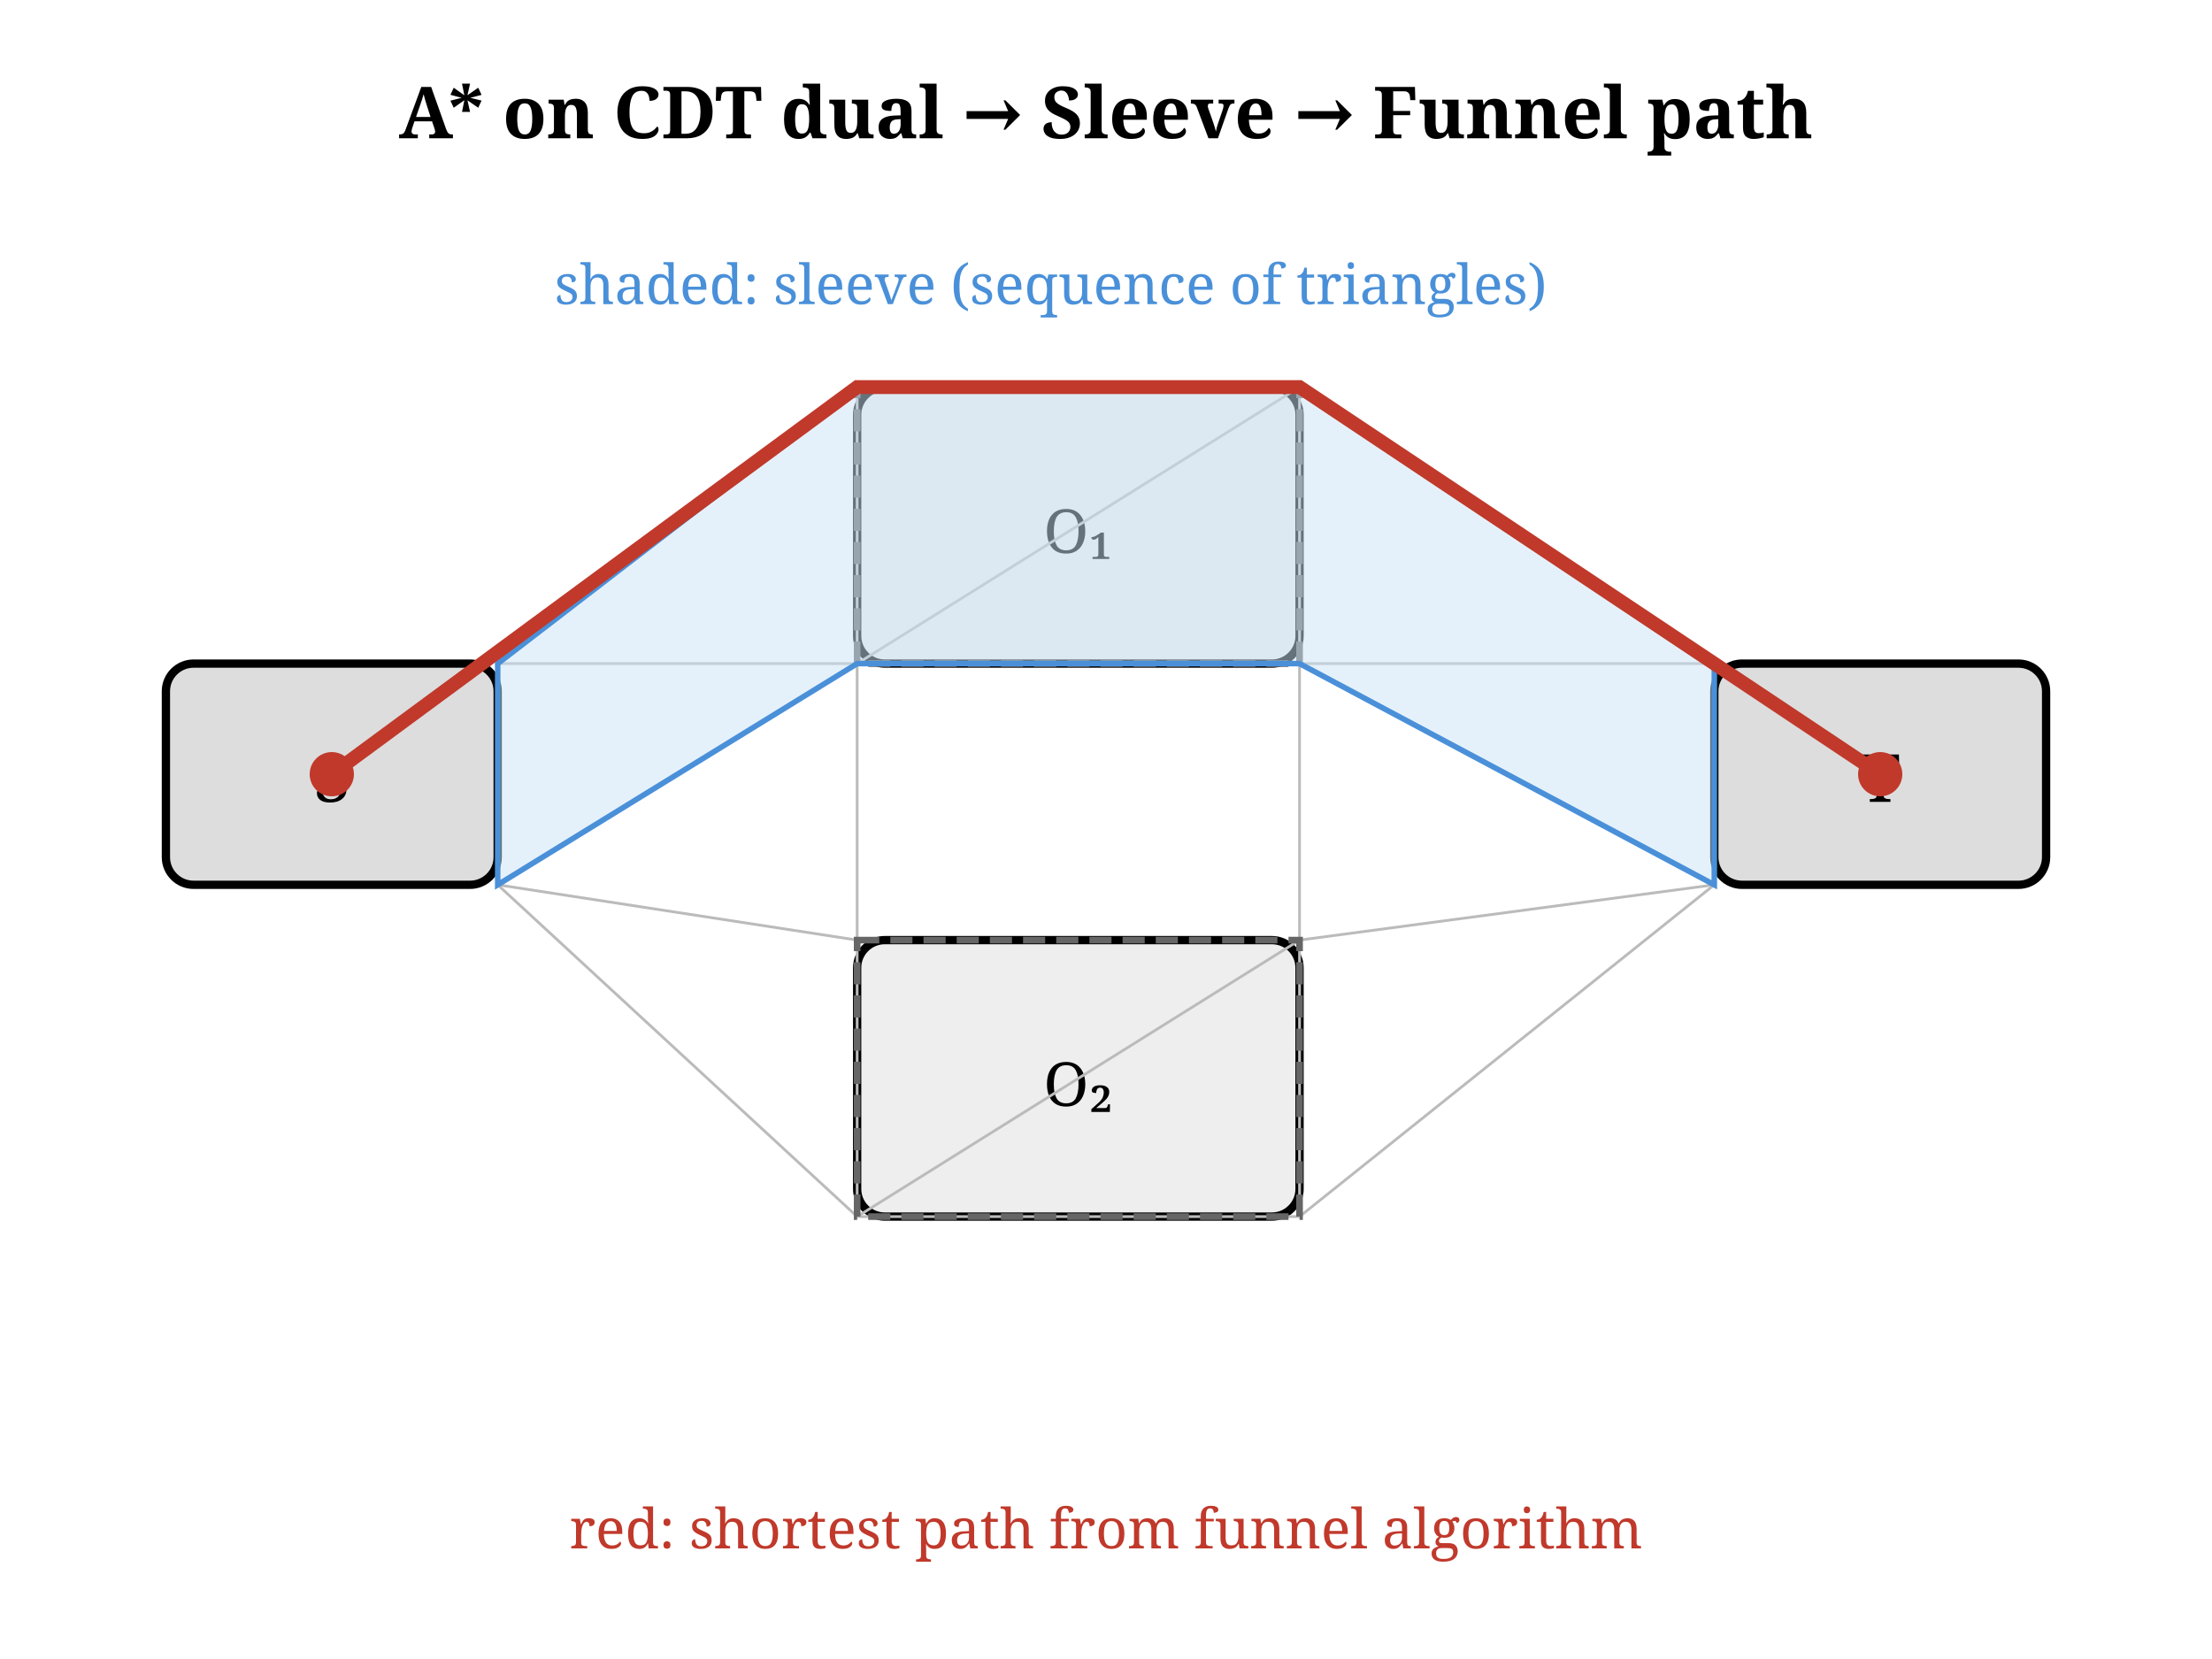
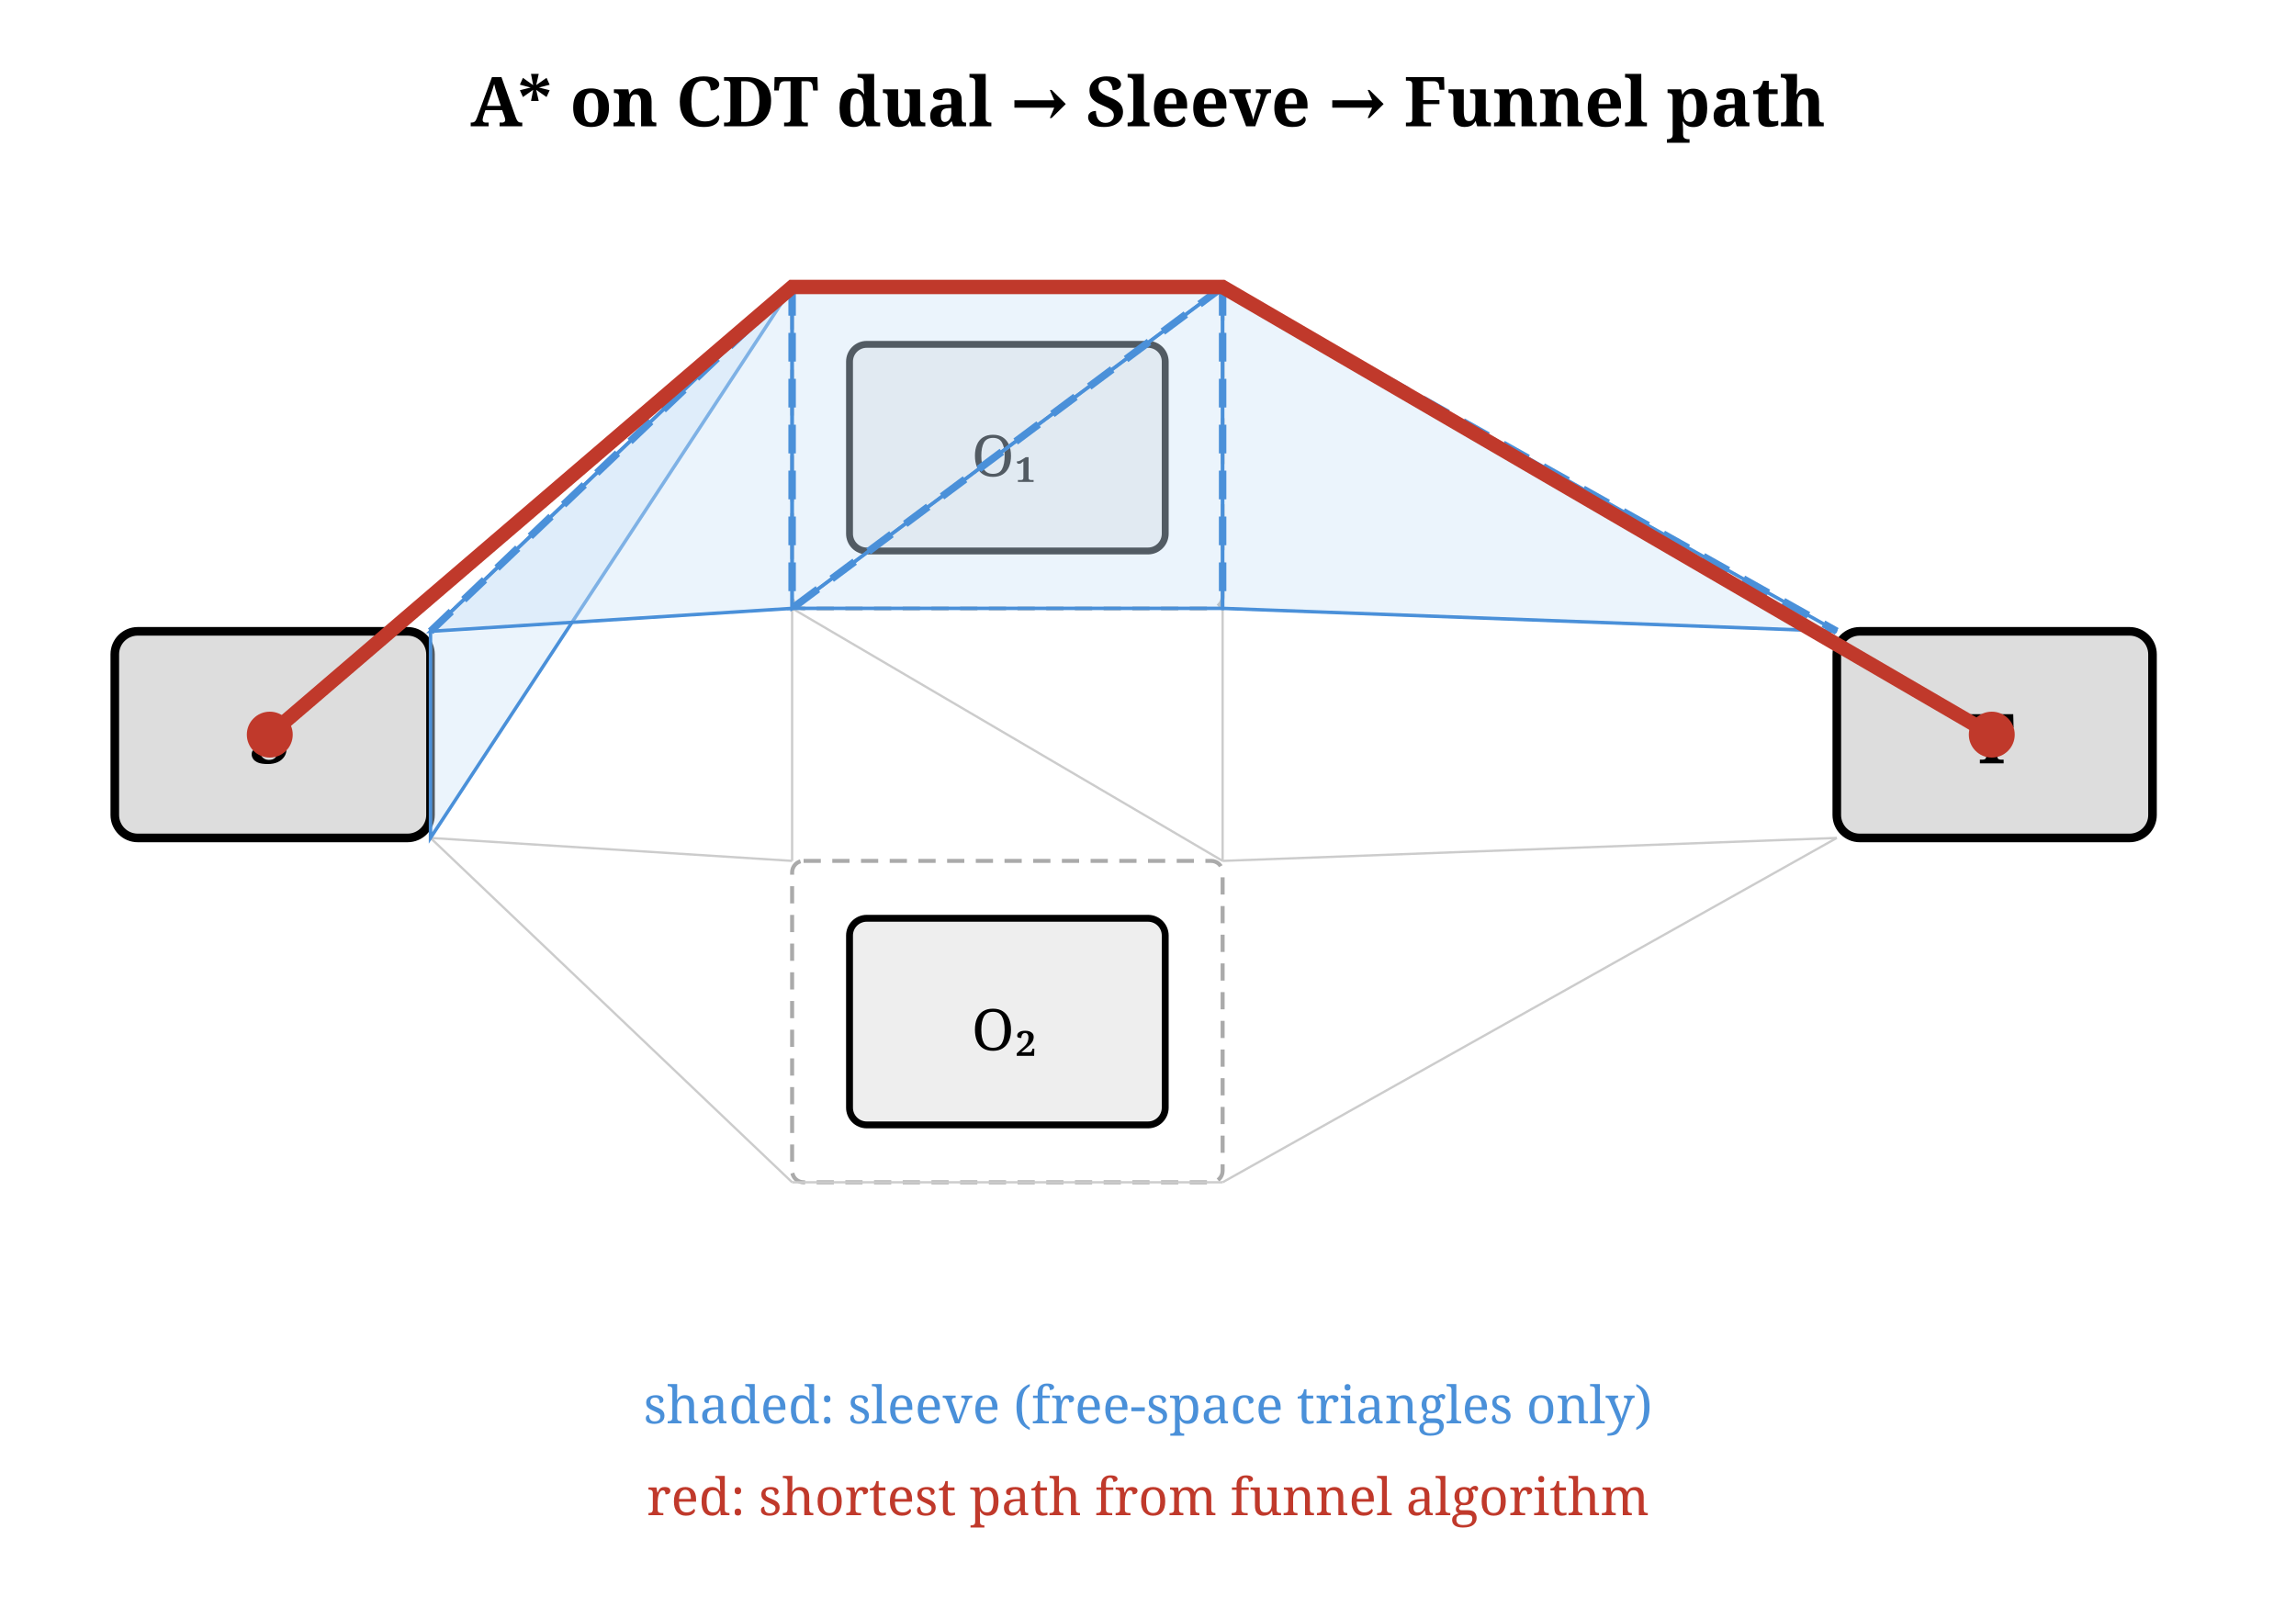
- <svg xmlns="http://www.w3.org/2000/svg" version="1.1" width="400" height="300">
-   <rect width="400" height="300" fill="white" />
-   <rect x="30" y="120" width="60" height="40" rx="5" fill="#ddd" stroke="black" stroke-width="1.5" />
-   <text x="60" y="145" text-anchor="middle" font-size="12" font-family="serif">S</text>
-   <rect x="310" y="120" width="60" height="40" rx="5" fill="#ddd" stroke="black" stroke-width="1.5" />
-   <text x="340" y="145" text-anchor="middle" font-size="12" font-family="serif">T</text>
-   <rect x="155" y="70" width="80" height="50" rx="5" fill="#eee" stroke="black" stroke-width="1.5" />
-   <text x="195" y="100" text-anchor="middle" font-size="11" font-family="serif">O₁</text>
-   <rect x="155" y="170" width="80" height="50" rx="5" fill="#eee" stroke="black" stroke-width="1.5" />
-   <text x="195" y="200" text-anchor="middle" font-size="11" font-family="serif">O₂</text>
-   <g stroke="#bbb" stroke-width="0.5" fill="none">
-     <line x1="90" y1="120" x2="155" y2="70" />
-     <line x1="90" y1="120" x2="155" y2="120" />
-     <line x1="155" y1="70" x2="155" y2="120" />
-     <line x1="155" y1="70" x2="235" y2="70" />
-     <line x1="235" y1="70" x2="235" y2="120" />
-     <line x1="155" y1="120" x2="235" y2="70" />
-     <line x1="235" y1="70" x2="310" y2="120" />
-     <line x1="235" y1="120" x2="310" y2="120" />
-     <line x1="235" y1="70" x2="310" y2="120" />
-     <line x1="90" y1="160" x2="155" y2="170" />
-     <line x1="90" y1="160" x2="155" y2="220" />
-     <line x1="155" y1="170" x2="155" y2="220" />
-     <line x1="155" y1="220" x2="235" y2="220" />
-     <line x1="235" y1="170" x2="235" y2="220" />
-     <line x1="155" y1="220" x2="235" y2="170" />
-     <line x1="235" y1="220" x2="310" y2="160" />
-     <line x1="235" y1="170" x2="310" y2="160" />
-     <line x1="90" y1="120" x2="90" y2="160" />
-     <line x1="310" y1="120" x2="310" y2="160" />
-     <line x1="155" y1="120" x2="155" y2="170" />
-     <line x1="235" y1="120" x2="235" y2="170" />
+ <svg xmlns="http://www.w3.org/2000/svg" version="1.1" width="400" height="280">
+   <rect width="400" height="280" fill="white" />
+   <rect x="20" y="110" width="55" height="36" rx="4" fill="#ddd" stroke="black" stroke-width="1.5" />
+   <text x="47" y="133" text-anchor="middle" font-size="12" font-family="serif" font-weight="bold">S</text>
+   <rect x="320" y="110" width="55" height="36" rx="4" fill="#ddd" stroke="black" stroke-width="1.5" />
+   <text x="347" y="133" text-anchor="middle" font-size="12" font-family="serif" font-weight="bold">T</text>
+   <rect x="148" y="60" width="55" height="36" rx="3" fill="#eee" stroke="black" stroke-width="1.2" />
+   <text x="175" y="83" text-anchor="middle" font-size="10" font-family="serif">O₁</text>
+   <rect x="148" y="160" width="55" height="36" rx="3" fill="#eee" stroke="black" stroke-width="1.2" />
+   <text x="175" y="183" text-anchor="middle" font-size="10" font-family="serif">O₂</text>
+   <rect x="138" y="50" width="75" height="56" rx="2" fill="none" stroke="#aaa" stroke-width="0.7" stroke-dasharray="3,2" />
+   <rect x="138" y="150" width="75" height="56" rx="2" fill="none" stroke="#aaa" stroke-width="0.7" stroke-dasharray="3,2" />
+   <g stroke="#ccc" stroke-width="0.4" fill="none">
+     <line x1="75" y1="110" x2="138" y2="50" />
+     <line x1="138" y1="50" x2="213" y2="50" />
+     <line x1="213" y1="50" x2="320" y2="110" />
+     <line x1="75" y1="110" x2="138" y2="106" />
+     <line x1="213" y1="106" x2="320" y2="110" />
+     <line x1="75" y1="146" x2="138" y2="150" />
+     <line x1="138" y1="206" x2="213" y2="206" />
+     <line x1="213" y1="150" x2="320" y2="146" />
+     <line x1="75" y1="146" x2="138" y2="206" />
+     <line x1="213" y1="206" x2="320" y2="146" />
+     <line x1="138" y1="106" x2="138" y2="150" />
+     <line x1="213" y1="106" x2="213" y2="150" />
+     <line x1="138" y1="106" x2="213" y2="150" />
  </g>
-   <g stroke="#666" stroke-width="1.2" fill="none" stroke-dasharray="4,2">
-     <rect x="155" y="70" width="80" height="50" rx="0" />
-     <rect x="155" y="170" width="80" height="50" rx="0" />
+   <polygon points="75,110 138,50 75,146" fill="#cde4f7" fill-opacity="0.4" stroke="#4a90d9" stroke-width="0.6" />
+   <polygon points="75,110 138,50 138,106" fill="#cde4f7" fill-opacity="0.4" stroke="#4a90d9" stroke-width="0.6" />
+   <polygon points="138,50 213,50 138,106" fill="#cde4f7" fill-opacity="0.4" stroke="#4a90d9" stroke-width="0.6" />
+   <polygon points="213,50 138,106 213,106" fill="#cde4f7" fill-opacity="0.4" stroke="#4a90d9" stroke-width="0.6" />
+   <polygon points="213,50 213,106 320,110" fill="#cde4f7" fill-opacity="0.4" stroke="#4a90d9" stroke-width="0.6" />
+   <g stroke="#4a90d9" stroke-width="1.3" stroke-dasharray="5,3">
+     <line x1="75" y1="110" x2="138" y2="50" />
+     <line x1="138" y1="50" x2="138" y2="106" />
+     <line x1="213" y1="50" x2="138" y2="106" />
+     <line x1="213" y1="50" x2="213" y2="106" />
+     <line x1="213" y1="50" x2="320" y2="110" />
  </g>
-   <polygon points="90,120 155,70 235,70 310,120 310,160 235,120 155,120 90,160" fill="#cde4f7" fill-opacity="0.5" stroke="#4a90d9" stroke-width="1" />
-   <polyline points="60,140 155,70 235,70 340,140" fill="none" stroke="#c0392b" stroke-width="2.5" />
-   <circle cx="60" cy="140" r="4" fill="#c0392b" />
-   <circle cx="340" cy="140" r="4" fill="#c0392b" />
-   <text x="200" y="25" text-anchor="middle" font-size="13" font-family="serif" font-weight="bold">A* on CDT dual → Sleeve → Funnel path</text>
-   <text x="190" y="55" text-anchor="middle" font-size="10" font-family="serif" fill="#4a90d9">shaded: sleeve (sequence of triangles)</text>
-   <text x="200" y="280" text-anchor="middle" font-size="10" font-family="serif" fill="#c0392b">red: shortest path from funnel algorithm</text>
+   <polyline points="47,128 138,50 213,50 347,128" fill="none" stroke="#c0392b" stroke-width="2.5" />
+   <circle cx="47" cy="128" r="4" fill="#c0392b" />
+   <circle cx="347" cy="128" r="4" fill="#c0392b" />
+   <text x="200" y="22" text-anchor="middle" font-size="12" font-family="serif" font-weight="bold">A* on CDT dual → Sleeve → Funnel path</text>
+   <text x="200" y="248" text-anchor="middle" font-size="9" font-family="serif" fill="#4a90d9">shaded: sleeve (free-space triangles only)</text>
+   <text x="200" y="264" text-anchor="middle" font-size="9" font-family="serif" fill="#c0392b">red: shortest path from funnel algorithm</text>
</svg>
